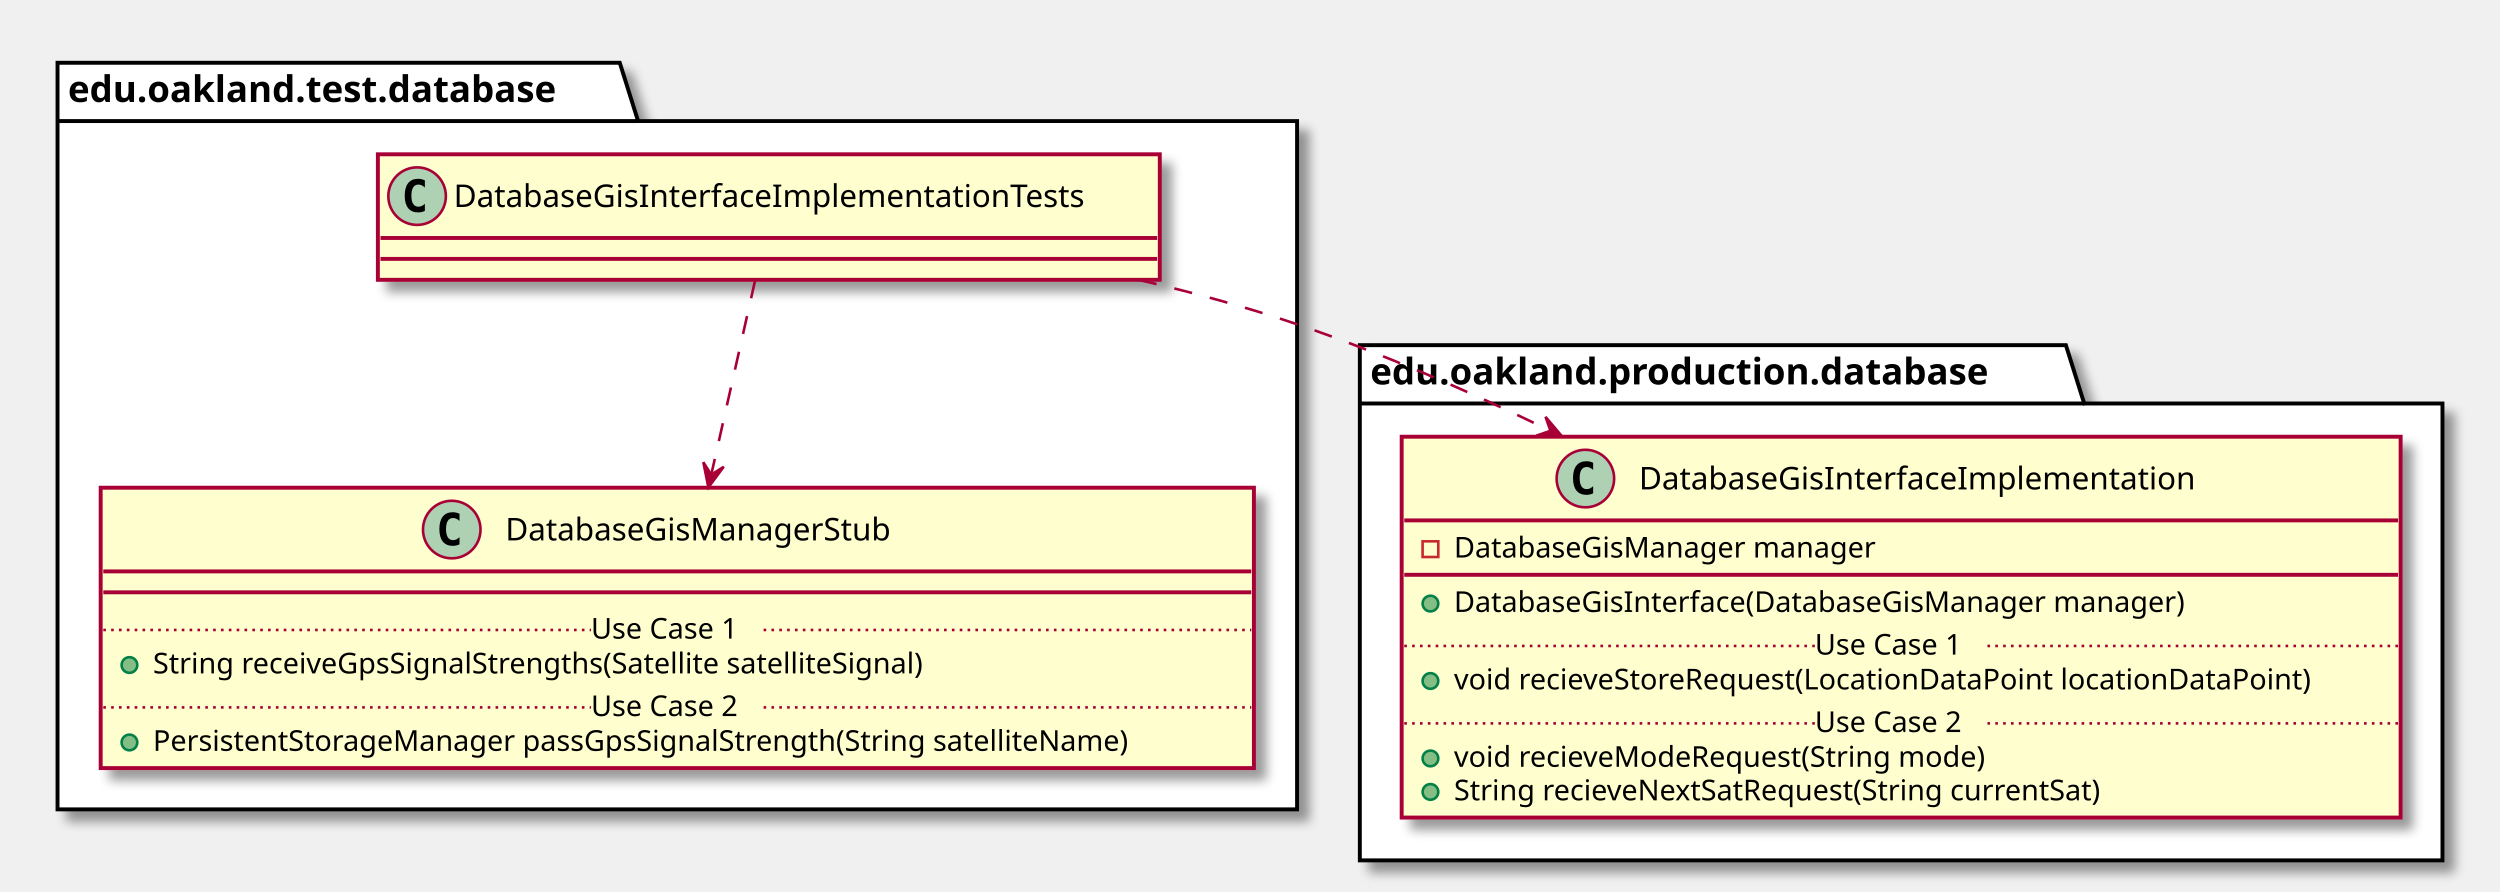
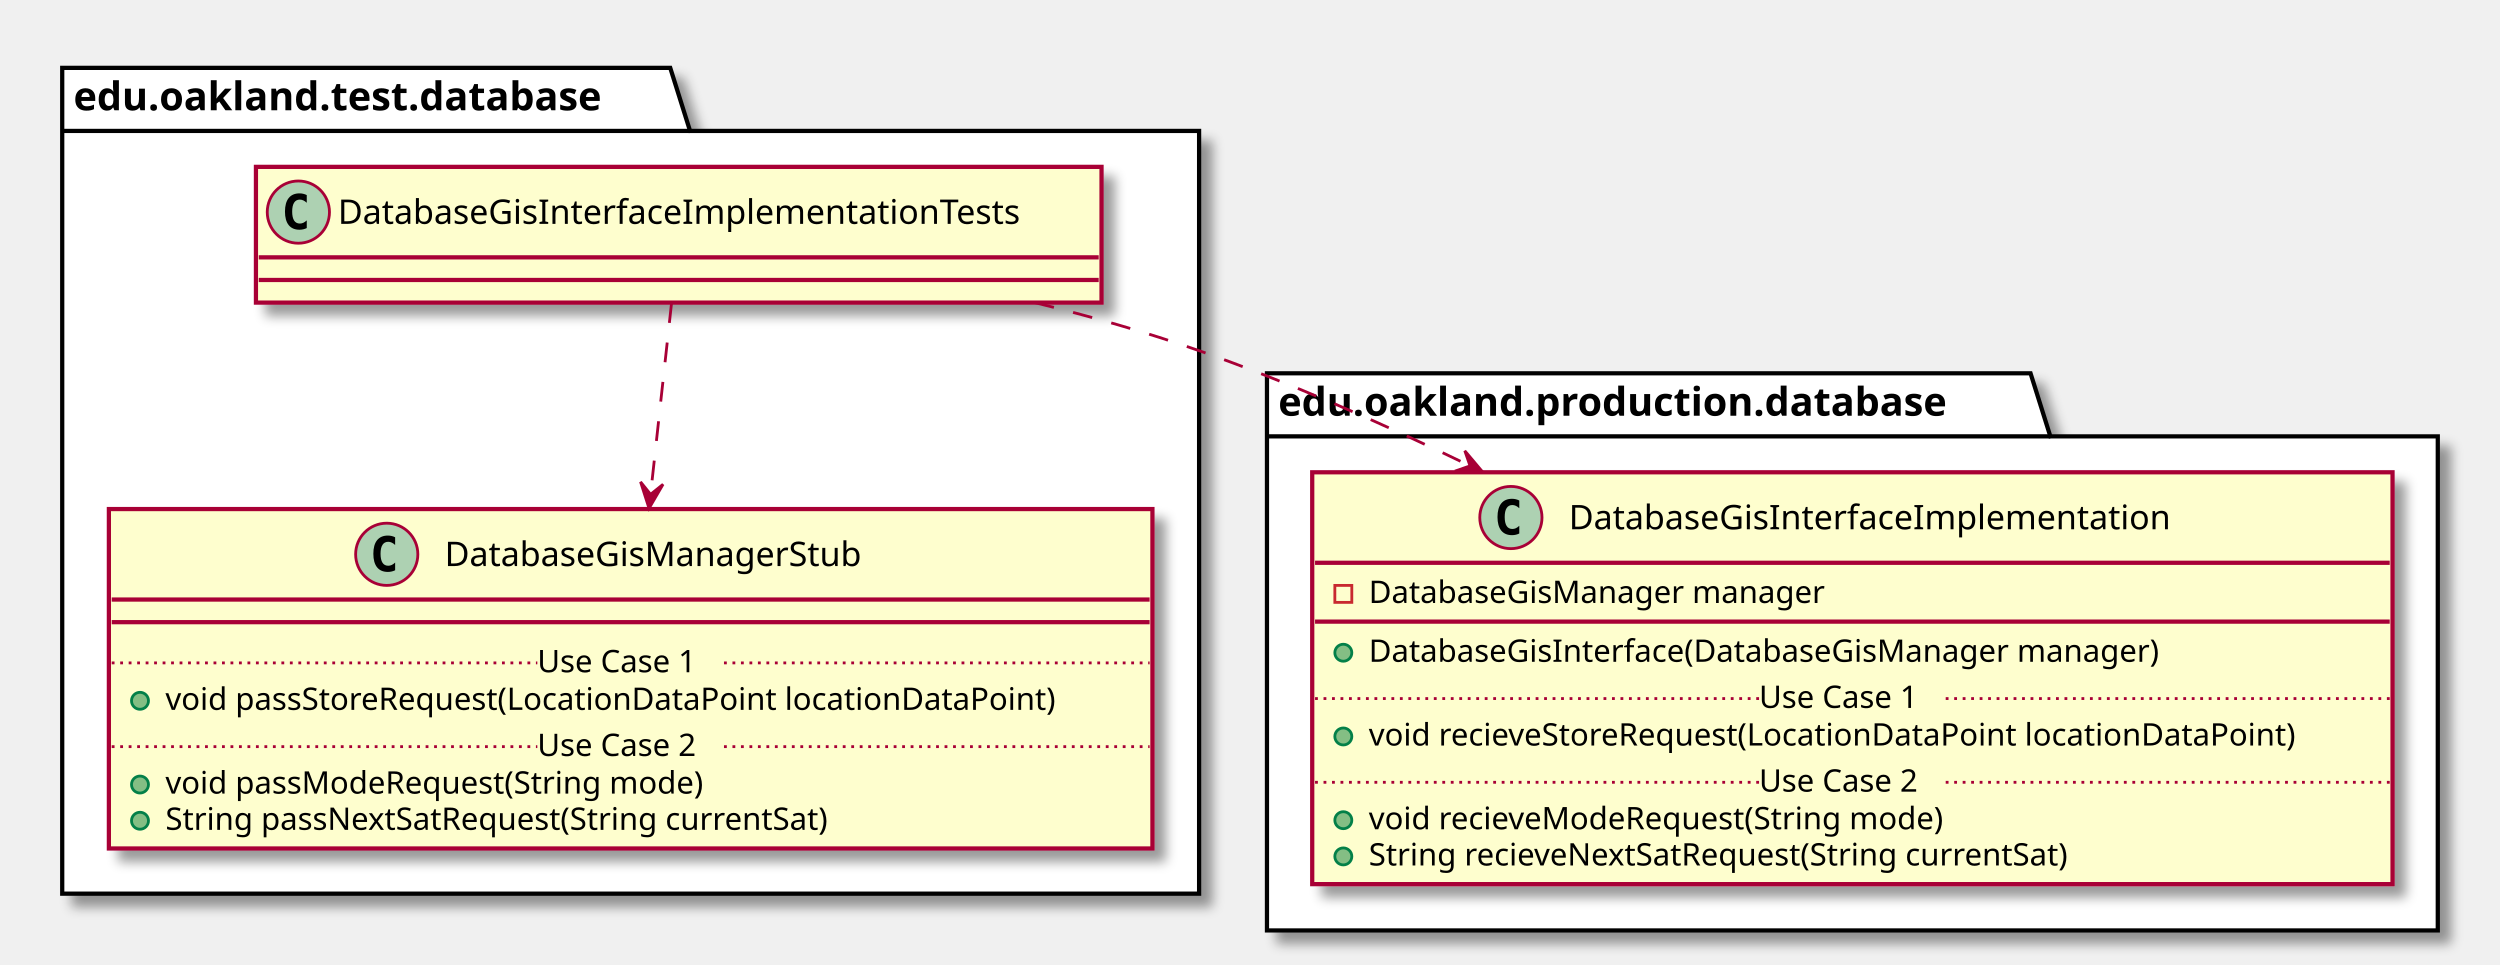
- <svg xmlns="http://www.w3.org/2000/svg" contentScriptType="application/ecmascript" contentStyleType="text/css" height="341px" preserveAspectRatio="none" style="width:956px;height:341px;" version="1.1" viewBox="0 0 956 341" width="956px" zoomAndPan="magnify">
+ <svg xmlns="http://www.w3.org/2000/svg" contentScriptType="application/ecmascript" contentStyleType="text/css" height="341px" preserveAspectRatio="none" style="width:884px;height:341px;" version="1.1" viewBox="0 0 884 341" width="884px" zoomAndPan="magnify">
  <defs>
-     <filter height="300%" id="f14e5q4qn5sg1t" width="300%" x="-1" y="-1">
+     <filter height="300%" id="f1jpyowp7pcksc" width="300%" x="-1" y="-1">
      <feGaussianBlur result="blurOut" stdDeviation="2.0" />
      <feColorMatrix in="blurOut" result="blurOut2" type="matrix" values="0 0 0 0 0 0 0 0 0 0 0 0 0 0 0 0 0 0 .4 0" />
      <feOffset dx="4.0" dy="4.0" in="blurOut2" result="blurOut3" />
      <feBlend in="SourceGraphic" in2="blurOut3" mode="normal" />
    </filter>
  </defs>
  <g>
-     <polygon fill="#FFFFFF" filter="url(#f14e5q4qn5sg1t)" points="22,24,237,24,244,46.297,496,46.297,496,309.5,22,309.5,22,24" style="stroke: #000000; stroke-width: 1.5;" />
+     <polygon fill="#FFFFFF" filter="url(#f1jpyowp7pcksc)" points="22,24,237,24,244,46.297,424,46.297,424,316,22,316,22,24" style="stroke: #000000; stroke-width: 1.5;" />
    <line style="stroke: #000000; stroke-width: 1.5;" x1="22" x2="244" y1="46.297" y2="46.297" />
    <text fill="#000000" font-family="sans-serif" font-size="14" font-weight="bold" lengthAdjust="spacingAndGlyphs" textLength="209" x="26" y="38.995">edu.oakland.test.database</text>
-     <polygon fill="#FFFFFF" filter="url(#f14e5q4qn5sg1t)" points="520,132,790,132,797,154.297,934,154.297,934,329,520,329,520,132" style="stroke: #000000; stroke-width: 1.5;" />
-     <line style="stroke: #000000; stroke-width: 1.5;" x1="520" x2="797" y1="154.297" y2="154.297" />
-     <text fill="#000000" font-family="sans-serif" font-size="14" font-weight="bold" lengthAdjust="spacingAndGlyphs" textLength="264" x="524" y="146.995">edu.oakland.production.database</text>
-     <rect fill="#FEFECE" filter="url(#f14e5q4qn5sg1t)" height="48" id="DatabaseGisInterfaceImplementationTests" style="stroke: #A80036; stroke-width: 1.5;" width="299" x="144.5" y="59" />
-     <ellipse cx="159.5" cy="75" fill="#ADD1B2" rx="11" ry="11" style="stroke: #A80036; stroke-width: 1.0;" />
-     <path d="M162.469,80.641 Q161.891,80.938 161.25,81.078 Q160.609,81.234 159.906,81.234 Q157.406,81.234 156.078,79.594 Q154.766,77.938 154.766,74.812 Q154.766,71.688 156.078,70.031 Q157.406,68.375 159.906,68.375 Q160.609,68.375 161.25,68.531 Q161.906,68.688 162.469,68.984 L162.469,71.703 Q161.844,71.125 161.25,70.859 Q160.656,70.578 160.031,70.578 Q158.688,70.578 158,71.656 Q157.312,72.719 157.312,74.812 Q157.312,76.906 158,77.984 Q158.688,79.047 160.031,79.047 Q160.656,79.047 161.25,78.781 Q161.844,78.5 162.469,77.922 L162.469,80.641 Z " />
-     <text fill="#000000" font-family="sans-serif" font-size="12" lengthAdjust="spacingAndGlyphs" textLength="267" x="173.5" y="79.154">DatabaseGisInterfaceImplementationTests</text>
-     <line style="stroke: #A80036; stroke-width: 1.5;" x1="145.5" x2="442.5" y1="91" y2="91" />
-     <line style="stroke: #A80036; stroke-width: 1.5;" x1="145.5" x2="442.5" y1="99" y2="99" />
-     <rect fill="#FEFECE" filter="url(#f14e5q4qn5sg1t)" height="107.219" id="DatabaseGisManagerStub" style="stroke: #A80036; stroke-width: 1.5;" width="441" x="38.5" y="186.5" />
-     <ellipse cx="172.75" cy="202.5" fill="#ADD1B2" rx="11" ry="11" style="stroke: #A80036; stroke-width: 1.0;" />
-     <path d="M175.719,208.141 Q175.141,208.438 174.5,208.578 Q173.859,208.734 173.156,208.734 Q170.656,208.734 169.328,207.094 Q168.016,205.438 168.016,202.312 Q168.016,199.188 169.328,197.531 Q170.656,195.875 173.156,195.875 Q173.859,195.875 174.5,196.031 Q175.156,196.188 175.719,196.484 L175.719,199.203 Q175.094,198.625 174.5,198.359 Q173.906,198.078 173.281,198.078 Q171.938,198.078 171.25,199.156 Q170.562,200.219 170.562,202.312 Q170.562,204.406 171.25,205.484 Q171.938,206.547 173.281,206.547 Q173.906,206.547 174.5,206.281 Q175.094,206 175.719,205.422 L175.719,208.141 Z " />
-     <text fill="#000000" font-family="sans-serif" font-size="12" lengthAdjust="spacingAndGlyphs" textLength="164" x="193.25" y="206.654">DatabaseGisManagerStub</text>
-     <line style="stroke: #A80036; stroke-width: 1.5;" x1="39.5" x2="478.5" y1="218.5" y2="218.5" />
-     <line style="stroke: #A80036; stroke-width: 1.5;" x1="39.5" x2="478.5" y1="226.5" y2="226.5" />
-     <ellipse cx="49.5" cy="254.305" fill="#84BE84" rx="3" ry="3" style="stroke: #038048; stroke-width: 1.0;" />
-     <text fill="#000000" font-family="sans-serif" font-size="11" lengthAdjust="spacingAndGlyphs" textLength="331" x="58.5" y="257.515">String receiveGpsSignalStrengths(Satellite satelliteSignal)</text>
-     <line style="stroke: #A80036; stroke-width: 1.0; stroke-dasharray: 1.0,2.0;" x1="39.5" x2="226" y1="240.902" y2="240.902" />
-     <text fill="#000000" font-family="sans-serif" font-size="11" lengthAdjust="spacingAndGlyphs" textLength="66" x="226" y="244.21">Use Case 1</text>
-     <line style="stroke: #A80036; stroke-width: 1.0; stroke-dasharray: 1.0,2.0;" x1="292" x2="478.5" y1="240.902" y2="240.902" />
-     <ellipse cx="49.5" cy="283.914" fill="#84BE84" rx="3" ry="3" style="stroke: #038048; stroke-width: 1.0;" />
-     <text fill="#000000" font-family="sans-serif" font-size="11" lengthAdjust="spacingAndGlyphs" textLength="415" x="58.5" y="287.125">PersistentStorageManager passGpsSignalStrength(String satelliteName)</text>
-     <line style="stroke: #A80036; stroke-width: 1.0; stroke-dasharray: 1.0,2.0;" x1="39.5" x2="226" y1="270.512" y2="270.512" />
-     <text fill="#000000" font-family="sans-serif" font-size="11" lengthAdjust="spacingAndGlyphs" textLength="66" x="226" y="273.82">Use Case 2</text>
-     <line style="stroke: #A80036; stroke-width: 1.0; stroke-dasharray: 1.0,2.0;" x1="292" x2="478.5" y1="270.512" y2="270.512" />
-     <rect fill="#FEFECE" filter="url(#f14e5q4qn5sg1t)" height="145.633" id="DatabaseGisInterfaceImplementation" style="stroke: #A80036; stroke-width: 1.5;" width="382" x="536" y="167" />
-     <ellipse cx="606.25" cy="183" fill="#ADD1B2" rx="11" ry="11" style="stroke: #A80036; stroke-width: 1.0;" />
-     <path d="M609.219,188.641 Q608.641,188.938 608,189.078 Q607.359,189.234 606.656,189.234 Q604.156,189.234 602.828,187.594 Q601.516,185.938 601.516,182.812 Q601.516,179.688 602.828,178.031 Q604.156,176.375 606.656,176.375 Q607.359,176.375 608,176.531 Q608.656,176.688 609.219,176.984 L609.219,179.703 Q608.594,179.125 608,178.859 Q607.406,178.578 606.781,178.578 Q605.438,178.578 604.75,179.656 Q604.062,180.719 604.062,182.812 Q604.062,184.906 604.75,185.984 Q605.438,187.047 606.781,187.047 Q607.406,187.047 608,186.781 Q608.594,186.5 609.219,185.922 L609.219,188.641 Z " />
-     <text fill="#000000" font-family="sans-serif" font-size="12" lengthAdjust="spacingAndGlyphs" textLength="233" x="626.75" y="187.154">DatabaseGisInterfaceImplementation</text>
-     <line style="stroke: #A80036; stroke-width: 1.5;" x1="537" x2="917" y1="199" y2="199" />
-     <rect fill="none" height="6" style="stroke: #C82930; stroke-width: 1.0;" width="6" x="544" y="207" />
-     <text fill="#000000" font-family="sans-serif" font-size="11" lengthAdjust="spacingAndGlyphs" textLength="177" x="556" y="213.21">DatabaseGisManager manager</text>
-     <line style="stroke: #A80036; stroke-width: 1.5;" x1="537" x2="917" y1="219.805" y2="219.805" />
-     <ellipse cx="547" cy="230.805" fill="#84BE84" rx="3" ry="3" style="stroke: #038048; stroke-width: 1.0;" />
-     <text fill="#000000" font-family="sans-serif" font-size="11" lengthAdjust="spacingAndGlyphs" textLength="308" x="556" y="234.015">DatabaseGisInterface(DatabaseGisManager manager)</text>
-     <ellipse cx="547" cy="260.414" fill="#84BE84" rx="3" ry="3" style="stroke: #038048; stroke-width: 1.0;" />
-     <text fill="#000000" font-family="sans-serif" font-size="11" lengthAdjust="spacingAndGlyphs" textLength="356" x="556" y="263.625">void recieveStoreRequest(LocationDataPoint locationDataPoint)</text>
-     <line style="stroke: #A80036; stroke-width: 1.0; stroke-dasharray: 1.0,2.0;" x1="537" x2="694" y1="247.012" y2="247.012" />
-     <text fill="#000000" font-family="sans-serif" font-size="11" lengthAdjust="spacingAndGlyphs" textLength="66" x="694" y="250.32">Use Case 1</text>
-     <line style="stroke: #A80036; stroke-width: 1.0; stroke-dasharray: 1.0,2.0;" x1="760" x2="917" y1="247.012" y2="247.012" />
-     <ellipse cx="547" cy="290.023" fill="#84BE84" rx="3" ry="3" style="stroke: #038048; stroke-width: 1.0;" />
-     <text fill="#000000" font-family="sans-serif" font-size="11" lengthAdjust="spacingAndGlyphs" textLength="222" x="556" y="293.234">void recieveModeRequest(String mode)</text>
-     <ellipse cx="547" cy="302.828" fill="#84BE84" rx="3" ry="3" style="stroke: #038048; stroke-width: 1.0;" />
-     <text fill="#000000" font-family="sans-serif" font-size="11" lengthAdjust="spacingAndGlyphs" textLength="275" x="556" y="306.039">String recieveNextSatRequest(String currentSat)</text>
-     <line style="stroke: #A80036; stroke-width: 1.0; stroke-dasharray: 1.0,2.0;" x1="537" x2="694" y1="276.621" y2="276.621" />
-     <text fill="#000000" font-family="sans-serif" font-size="11" lengthAdjust="spacingAndGlyphs" textLength="66" x="694" y="279.929">Use Case 2</text>
-     <line style="stroke: #A80036; stroke-width: 1.0; stroke-dasharray: 1.0,2.0;" x1="760" x2="917" y1="276.621" y2="276.621" />
-     <path d="M288.76,107.21 C284.34,126.76 277.84,155.59 272.03,181.3 " fill="none" id="DatabaseGisInterfaceImplementationTests-&gt;DatabaseGisManagerStub" style="stroke: #A80036; stroke-width: 1.0; stroke-dasharray: 7.0,7.0;" />
-     <polygon fill="#A80036" points="270.88,186.39,276.759,178.488,271.978,181.512,268.954,176.731,270.88,186.39" style="stroke: #A80036; stroke-width: 1.0;" />
-     <path d="M435.45,107.01 C456,111.79 476.71,117.42 496,124 C528.23,134.99 561.69,149.6 592.8,164.7 " fill="none" id="DatabaseGisInterfaceImplementationTests-&gt;DatabaseGisInterfaceImplementation" style="stroke: #A80036; stroke-width: 1.0; stroke-dasharray: 7.0,7.0;" />
-     <polygon fill="#A80036" points="597.37,166.93,591.022,159.4,592.872,164.745,587.527,166.596,597.37,166.93" style="stroke: #A80036; stroke-width: 1.0;" />
+     <polygon fill="#FFFFFF" filter="url(#f1jpyowp7pcksc)" points="448,132,718,132,725,154.297,862,154.297,862,329,448,329,448,132" style="stroke: #000000; stroke-width: 1.5;" />
+     <line style="stroke: #000000; stroke-width: 1.5;" x1="448" x2="725" y1="154.297" y2="154.297" />
+     <text fill="#000000" font-family="sans-serif" font-size="14" font-weight="bold" lengthAdjust="spacingAndGlyphs" textLength="264" x="452" y="146.995">edu.oakland.production.database</text>
+     <rect fill="#FEFECE" filter="url(#f1jpyowp7pcksc)" height="48" id="DatabaseGisInterfaceImplementationTests" style="stroke: #A80036; stroke-width: 1.5;" width="299" x="90.5" y="59" />
+     <ellipse cx="105.5" cy="75" fill="#ADD1B2" rx="11" ry="11" style="stroke: #A80036; stroke-width: 1.0;" />
+     <path d="M108.469,80.641 Q107.891,80.938 107.25,81.078 Q106.609,81.234 105.906,81.234 Q103.406,81.234 102.078,79.594 Q100.766,77.938 100.766,74.812 Q100.766,71.688 102.078,70.031 Q103.406,68.375 105.906,68.375 Q106.609,68.375 107.25,68.531 Q107.906,68.688 108.469,68.984 L108.469,71.703 Q107.844,71.125 107.25,70.859 Q106.656,70.578 106.031,70.578 Q104.688,70.578 104,71.656 Q103.312,72.719 103.312,74.812 Q103.312,76.906 104,77.984 Q104.688,79.047 106.031,79.047 Q106.656,79.047 107.25,78.781 Q107.844,78.5 108.469,77.922 L108.469,80.641 Z " />
+     <text fill="#000000" font-family="sans-serif" font-size="12" lengthAdjust="spacingAndGlyphs" textLength="267" x="119.5" y="79.154">DatabaseGisInterfaceImplementationTests</text>
+     <line style="stroke: #A80036; stroke-width: 1.5;" x1="91.5" x2="388.5" y1="91" y2="91" />
+     <line style="stroke: #A80036; stroke-width: 1.5;" x1="91.5" x2="388.5" y1="99" y2="99" />
+     <rect fill="#FEFECE" filter="url(#f1jpyowp7pcksc)" height="120.023" id="DatabaseGisManagerStub" style="stroke: #A80036; stroke-width: 1.5;" width="369" x="38.5" y="180" />
+     <ellipse cx="136.75" cy="196" fill="#ADD1B2" rx="11" ry="11" style="stroke: #A80036; stroke-width: 1.0;" />
+     <path d="M139.719,201.641 Q139.141,201.938 138.5,202.078 Q137.859,202.234 137.156,202.234 Q134.656,202.234 133.328,200.594 Q132.016,198.938 132.016,195.812 Q132.016,192.688 133.328,191.031 Q134.656,189.375 137.156,189.375 Q137.859,189.375 138.5,189.531 Q139.156,189.688 139.719,189.984 L139.719,192.703 Q139.094,192.125 138.5,191.859 Q137.906,191.578 137.281,191.578 Q135.938,191.578 135.25,192.656 Q134.562,193.719 134.562,195.812 Q134.562,197.906 135.25,198.984 Q135.938,200.047 137.281,200.047 Q137.906,200.047 138.5,199.781 Q139.094,199.5 139.719,198.922 L139.719,201.641 Z " />
+     <text fill="#000000" font-family="sans-serif" font-size="12" lengthAdjust="spacingAndGlyphs" textLength="164" x="157.25" y="200.154">DatabaseGisManagerStub</text>
+     <line style="stroke: #A80036; stroke-width: 1.5;" x1="39.5" x2="406.5" y1="212" y2="212" />
+     <line style="stroke: #A80036; stroke-width: 1.5;" x1="39.5" x2="406.5" y1="220" y2="220" />
+     <ellipse cx="49.5" cy="247.805" fill="#84BE84" rx="3" ry="3" style="stroke: #038048; stroke-width: 1.0;" />
+     <text fill="#000000" font-family="sans-serif" font-size="11" lengthAdjust="spacingAndGlyphs" textLength="343" x="58.5" y="251.015">void passStoreRequest(LocationDataPoint locationDataPoint)</text>
+     <line style="stroke: #A80036; stroke-width: 1.0; stroke-dasharray: 1.0,2.0;" x1="39.5" x2="190" y1="234.402" y2="234.402" />
+     <text fill="#000000" font-family="sans-serif" font-size="11" lengthAdjust="spacingAndGlyphs" textLength="66" x="190" y="237.71">Use Case 1</text>
+     <line style="stroke: #A80036; stroke-width: 1.0; stroke-dasharray: 1.0,2.0;" x1="256" x2="406.5" y1="234.402" y2="234.402" />
+     <ellipse cx="49.5" cy="277.414" fill="#84BE84" rx="3" ry="3" style="stroke: #038048; stroke-width: 1.0;" />
+     <text fill="#000000" font-family="sans-serif" font-size="11" lengthAdjust="spacingAndGlyphs" textLength="209" x="58.5" y="280.625">void passModeRequest(String mode)</text>
+     <ellipse cx="49.5" cy="290.219" fill="#84BE84" rx="3" ry="3" style="stroke: #038048; stroke-width: 1.0;" />
+     <text fill="#000000" font-family="sans-serif" font-size="11" lengthAdjust="spacingAndGlyphs" textLength="262" x="58.5" y="293.429">String passNextSatRequest(String currentSat)</text>
+     <line style="stroke: #A80036; stroke-width: 1.0; stroke-dasharray: 1.0,2.0;" x1="39.5" x2="190" y1="264.012" y2="264.012" />
+     <text fill="#000000" font-family="sans-serif" font-size="11" lengthAdjust="spacingAndGlyphs" textLength="66" x="190" y="267.32">Use Case 2</text>
+     <line style="stroke: #A80036; stroke-width: 1.0; stroke-dasharray: 1.0,2.0;" x1="256" x2="406.5" y1="264.012" y2="264.012" />
+     <rect fill="#FEFECE" filter="url(#f1jpyowp7pcksc)" height="145.633" id="DatabaseGisInterfaceImplementation" style="stroke: #A80036; stroke-width: 1.5;" width="382" x="464" y="167" />
+     <ellipse cx="534.25" cy="183" fill="#ADD1B2" rx="11" ry="11" style="stroke: #A80036; stroke-width: 1.0;" />
+     <path d="M537.219,188.641 Q536.641,188.938 536,189.078 Q535.359,189.234 534.656,189.234 Q532.156,189.234 530.828,187.594 Q529.516,185.938 529.516,182.812 Q529.516,179.688 530.828,178.031 Q532.156,176.375 534.656,176.375 Q535.359,176.375 536,176.531 Q536.656,176.688 537.219,176.984 L537.219,179.703 Q536.594,179.125 536,178.859 Q535.406,178.578 534.781,178.578 Q533.438,178.578 532.75,179.656 Q532.062,180.719 532.062,182.812 Q532.062,184.906 532.75,185.984 Q533.438,187.047 534.781,187.047 Q535.406,187.047 536,186.781 Q536.594,186.5 537.219,185.922 L537.219,188.641 Z " />
+     <text fill="#000000" font-family="sans-serif" font-size="12" lengthAdjust="spacingAndGlyphs" textLength="233" x="554.75" y="187.154">DatabaseGisInterfaceImplementation</text>
+     <line style="stroke: #A80036; stroke-width: 1.5;" x1="465" x2="845" y1="199" y2="199" />
+     <rect fill="none" height="6" style="stroke: #C82930; stroke-width: 1.0;" width="6" x="472" y="207" />
+     <text fill="#000000" font-family="sans-serif" font-size="11" lengthAdjust="spacingAndGlyphs" textLength="177" x="484" y="213.21">DatabaseGisManager manager</text>
+     <line style="stroke: #A80036; stroke-width: 1.5;" x1="465" x2="845" y1="219.805" y2="219.805" />
+     <ellipse cx="475" cy="230.805" fill="#84BE84" rx="3" ry="3" style="stroke: #038048; stroke-width: 1.0;" />
+     <text fill="#000000" font-family="sans-serif" font-size="11" lengthAdjust="spacingAndGlyphs" textLength="308" x="484" y="234.015">DatabaseGisInterface(DatabaseGisManager manager)</text>
+     <ellipse cx="475" cy="260.414" fill="#84BE84" rx="3" ry="3" style="stroke: #038048; stroke-width: 1.0;" />
+     <text fill="#000000" font-family="sans-serif" font-size="11" lengthAdjust="spacingAndGlyphs" textLength="356" x="484" y="263.625">void recieveStoreRequest(LocationDataPoint locationDataPoint)</text>
+     <line style="stroke: #A80036; stroke-width: 1.0; stroke-dasharray: 1.0,2.0;" x1="465" x2="622" y1="247.012" y2="247.012" />
+     <text fill="#000000" font-family="sans-serif" font-size="11" lengthAdjust="spacingAndGlyphs" textLength="66" x="622" y="250.32">Use Case 1</text>
+     <line style="stroke: #A80036; stroke-width: 1.0; stroke-dasharray: 1.0,2.0;" x1="688" x2="845" y1="247.012" y2="247.012" />
+     <ellipse cx="475" cy="290.023" fill="#84BE84" rx="3" ry="3" style="stroke: #038048; stroke-width: 1.0;" />
+     <text fill="#000000" font-family="sans-serif" font-size="11" lengthAdjust="spacingAndGlyphs" textLength="222" x="484" y="293.234">void recieveModeRequest(String mode)</text>
+     <ellipse cx="475" cy="302.828" fill="#84BE84" rx="3" ry="3" style="stroke: #038048; stroke-width: 1.0;" />
+     <text fill="#000000" font-family="sans-serif" font-size="11" lengthAdjust="spacingAndGlyphs" textLength="275" x="484" y="306.039">String recieveNextSatRequest(String currentSat)</text>
+     <line style="stroke: #A80036; stroke-width: 1.0; stroke-dasharray: 1.0,2.0;" x1="465" x2="622" y1="276.621" y2="276.621" />
+     <text fill="#000000" font-family="sans-serif" font-size="11" lengthAdjust="spacingAndGlyphs" textLength="66" x="622" y="279.929">Use Case 2</text>
+     <line style="stroke: #A80036; stroke-width: 1.0; stroke-dasharray: 1.0,2.0;" x1="688" x2="845" y1="276.621" y2="276.621" />
+     <path d="M237.45,107.21 C235.49,125.1 232.68,150.76 230.05,174.7 " fill="none" id="DatabaseGisInterfaceImplementationTests-&gt;DatabaseGisManagerStub" style="stroke: #A80036; stroke-width: 1.0; stroke-dasharray: 7.0,7.0;" />
+     <polygon fill="#A80036" points="229.5,179.77,234.453,171.257,230.043,174.799,226.501,170.389,229.5,179.77" style="stroke: #A80036; stroke-width: 1.0;" />
+     <path d="M365.87,107 C385.56,111.84 405.5,117.5 424,124 C455.82,135.19 488.91,149.74 519.77,164.71 " fill="none" id="DatabaseGisInterfaceImplementationTests-&gt;DatabaseGisInterfaceImplementation" style="stroke: #A80036; stroke-width: 1.0; stroke-dasharray: 7.0,7.0;" />
+     <polygon fill="#A80036" points="524.3,166.93,517.952,159.4,519.803,164.745,514.457,166.596,524.3,166.93" style="stroke: #A80036; stroke-width: 1.0;" />
  </g>
</svg>
